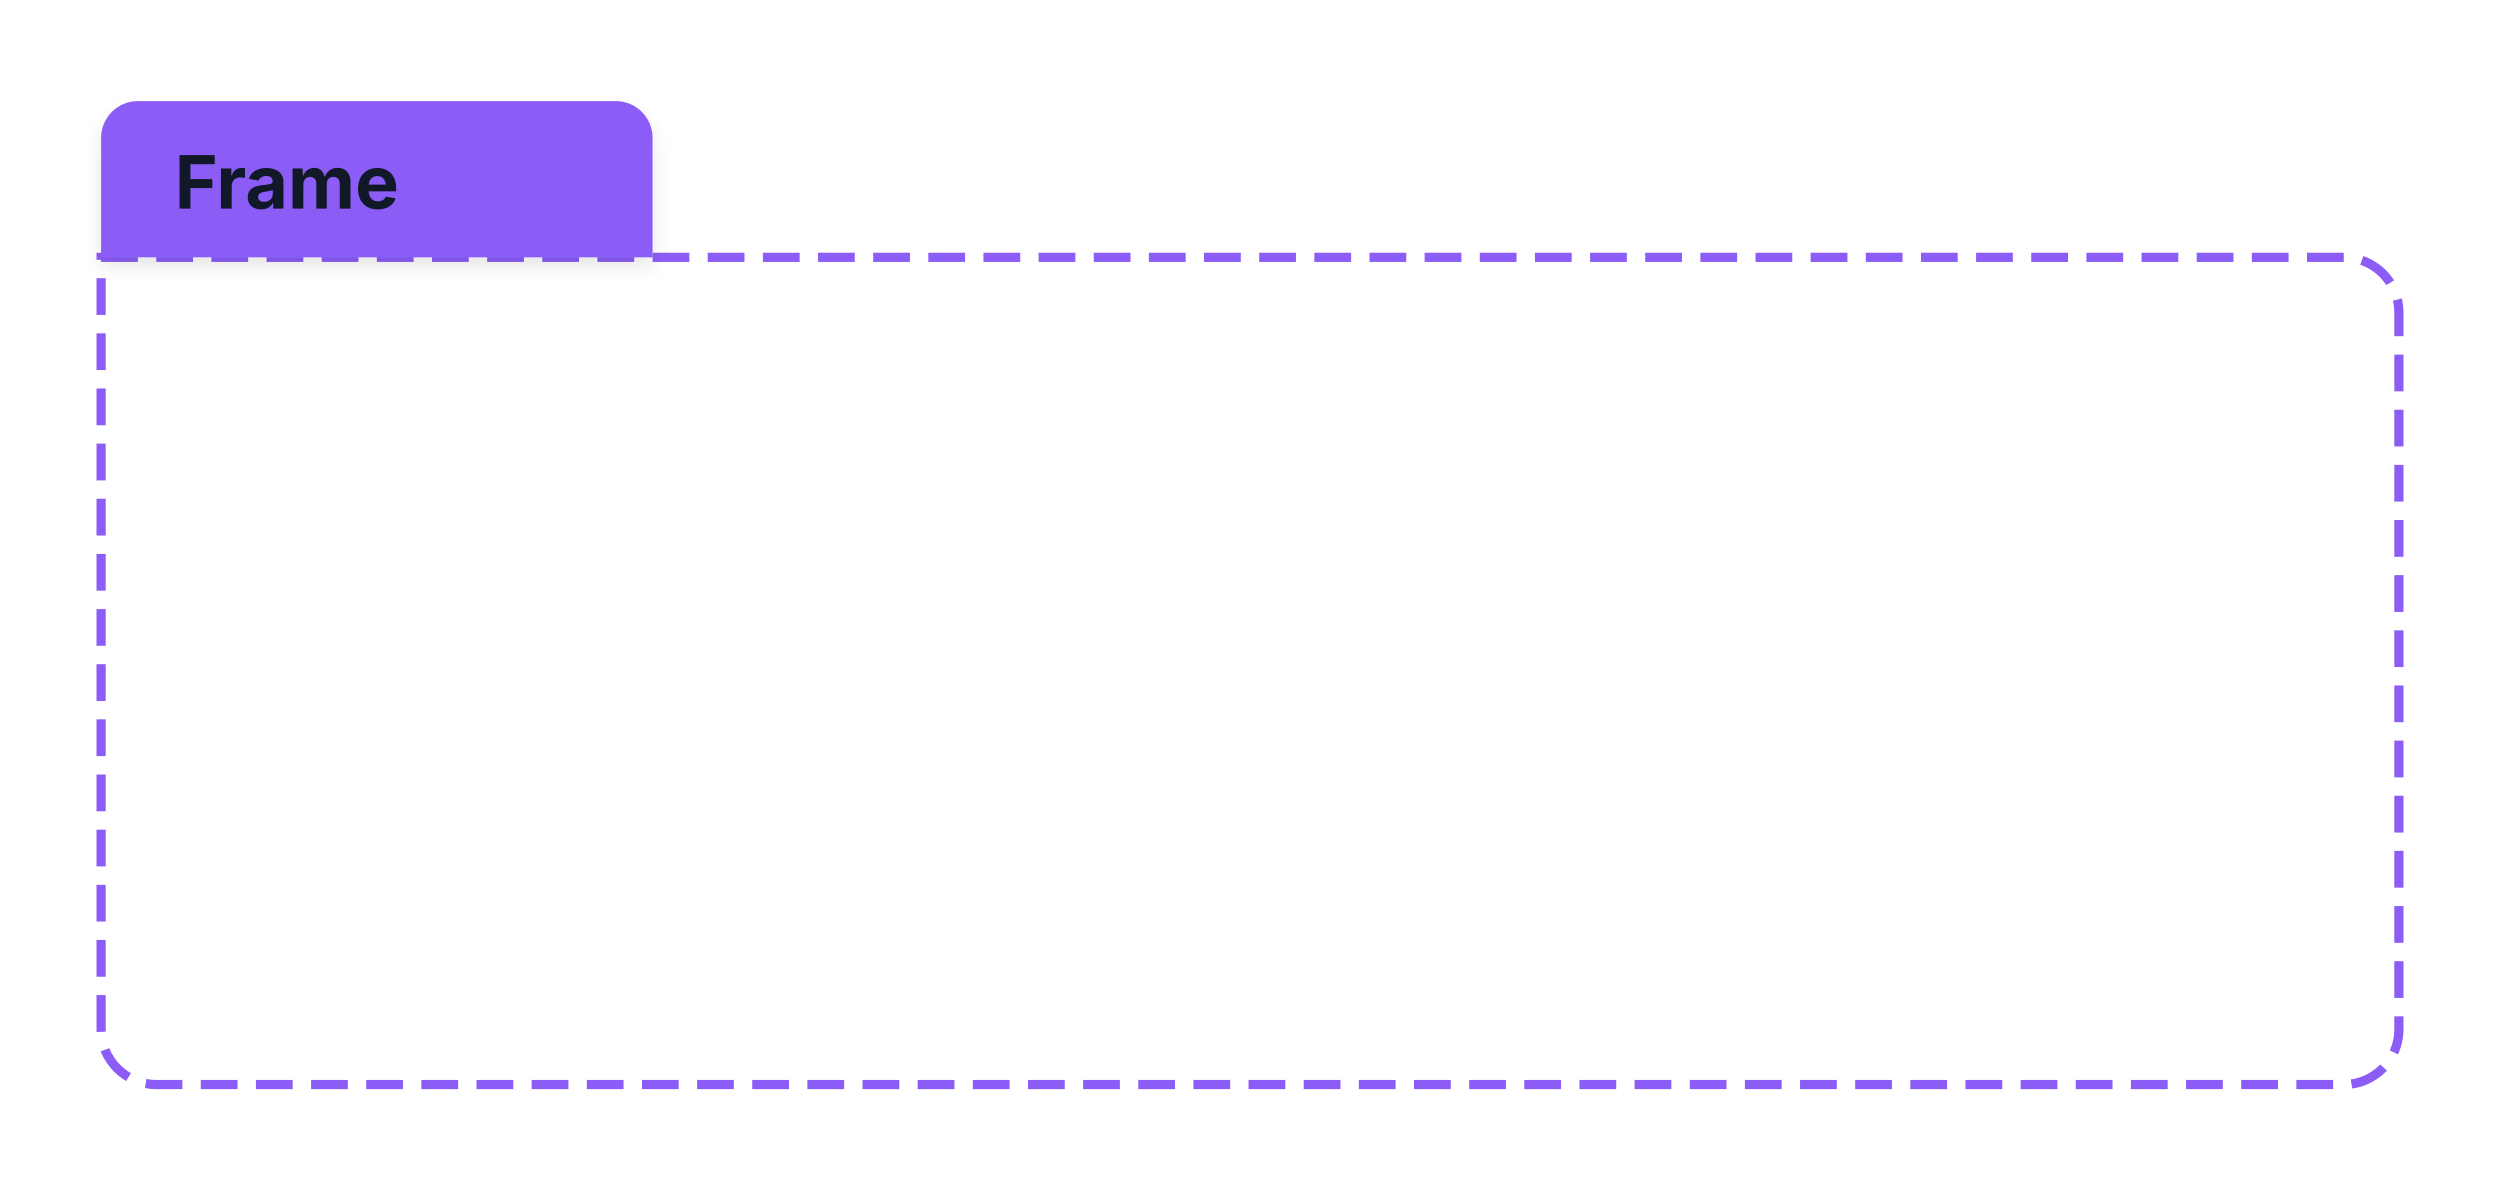
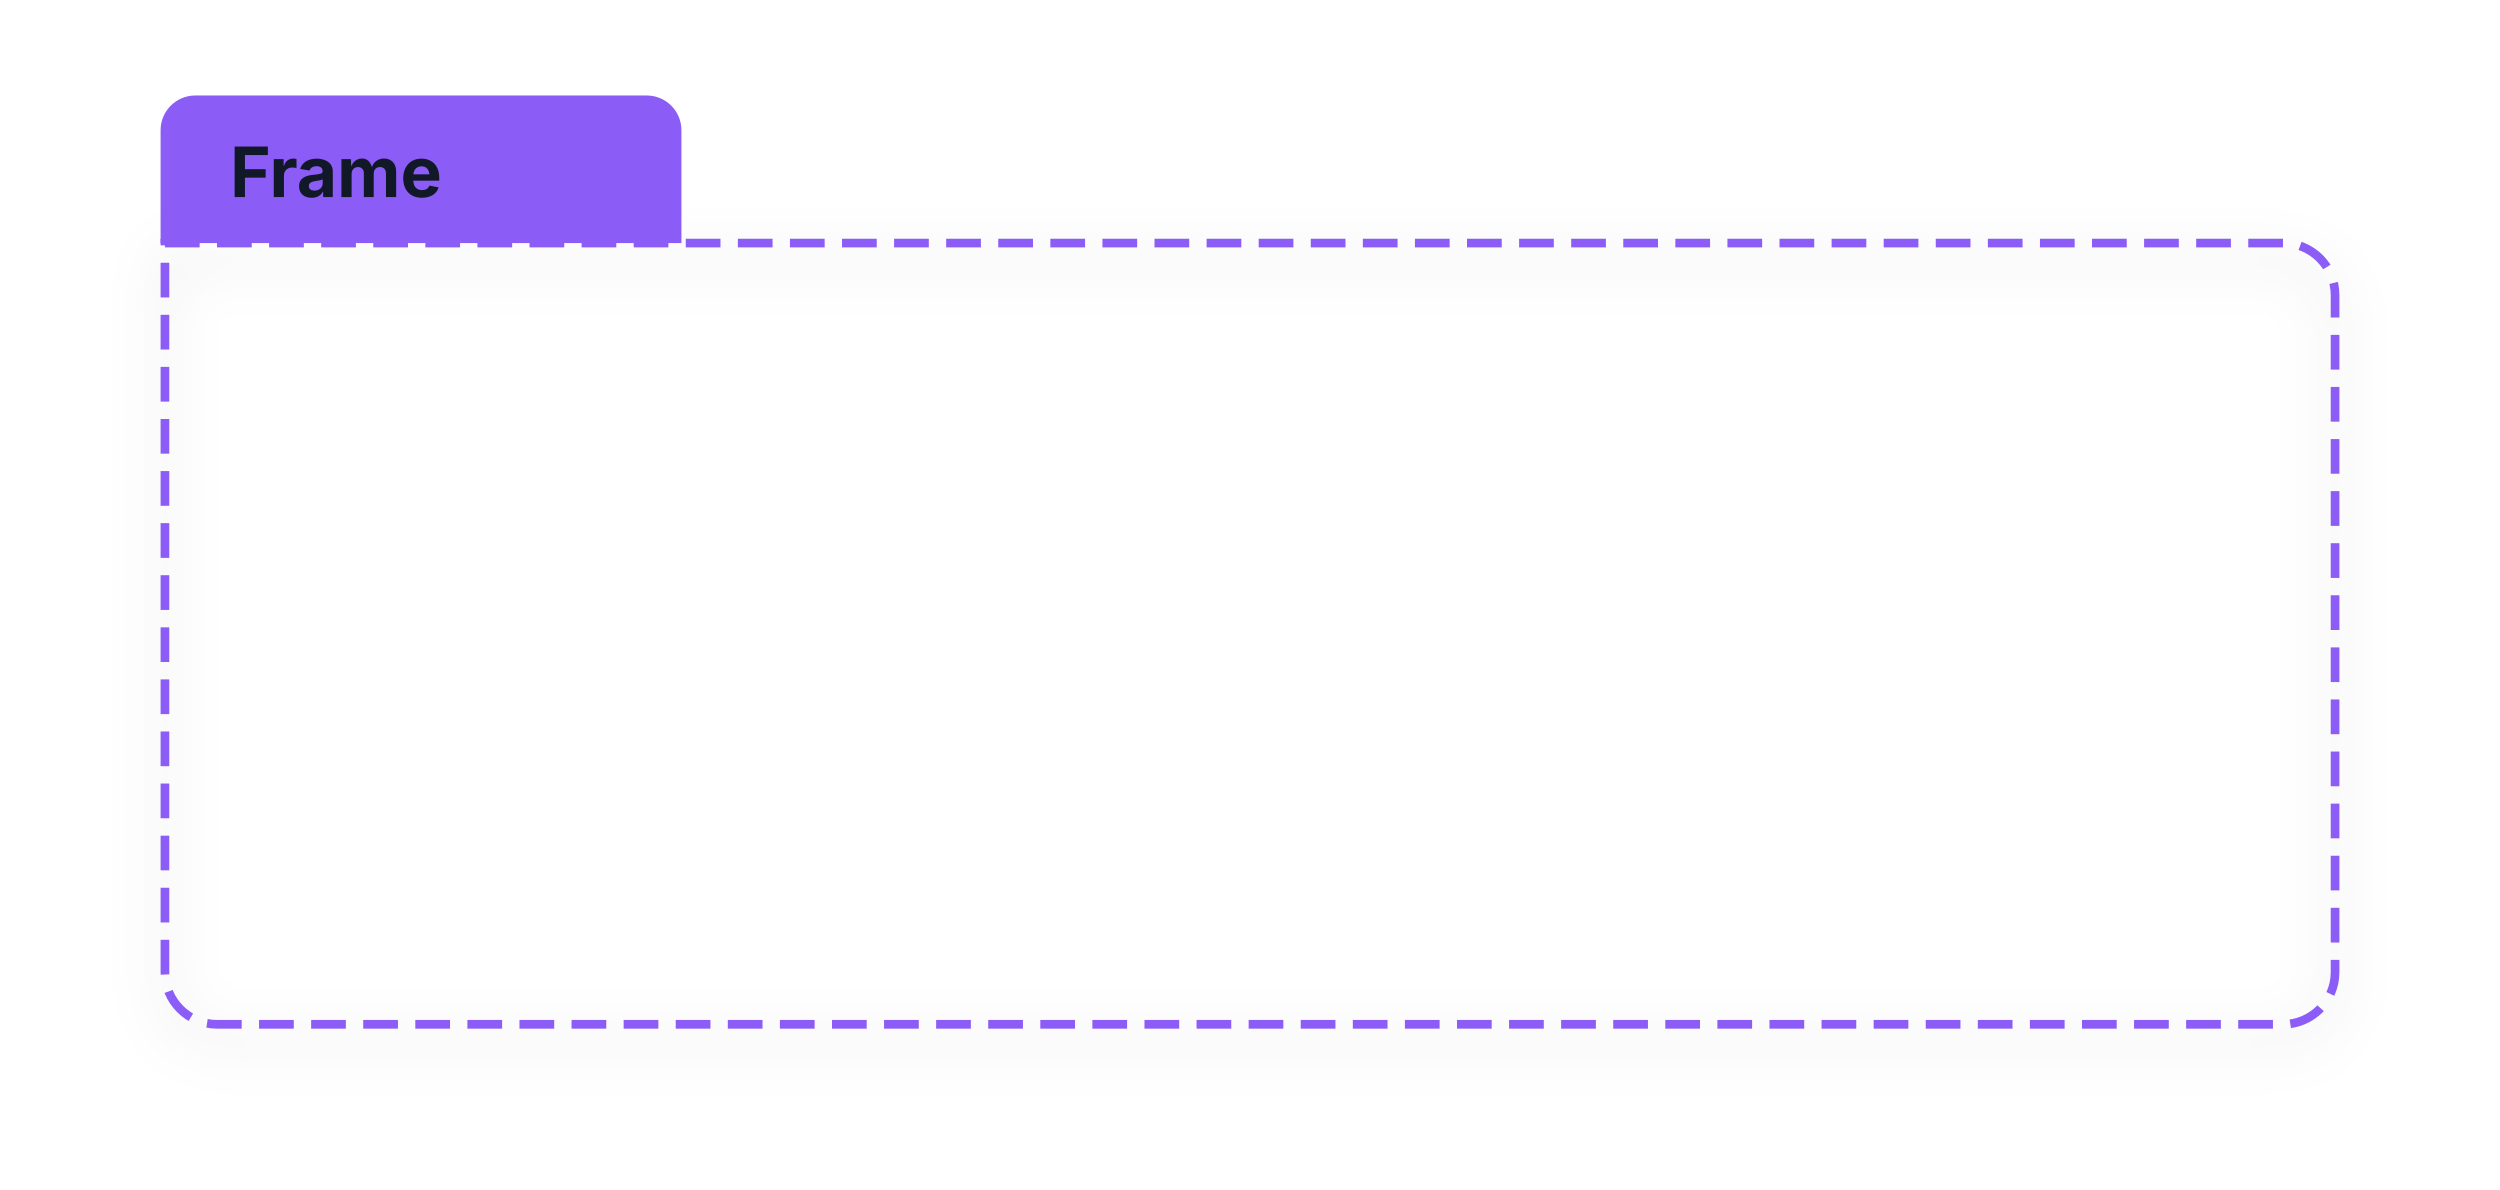
- <svg xmlns="http://www.w3.org/2000/svg" width="544px" height="258px" viewBox="-42 -76 544 258" role="img" data-sf-contract="1">
+ <svg xmlns="http://www.w3.org/2000/svg" width="576px" height="274px" viewBox="-58 -76 576 274" role="img" data-sf-contract="1">
  <defs>
-     <filter id="sf-shadow-frame-tab-frame-0" x="-50%" y="-50%" width="200%" height="200%">
-       <feDropShadow dx="0" dy="2" stdDeviation="2" flood-color="#000000" flood-opacity="0.1" />
+     <filter id="sf-shadow-frame-frame-0" x="-50%" y="-50%" width="200%" height="200%">
+       <feDropShadow dx="0" dy="4" stdDeviation="6" flood-color="#000000" flood-opacity="0.2" />
    </filter>
  </defs>
-   <path id="sf-frame-frame" data-sf-role="frame" data-sf-id="frame" data-sf-primary="true" data-sf-corner-radius="12" data-sf-square-corner="topLeft" tabindex="0" aria-label="Frame" fill="transparent" stroke="#8b5cf6" stroke-width="2" stroke-dasharray="8 4" d="M -20 -20 H 468 A 12 12 0 0 1 480 -8 V 148 A 12 12 0 0 1 468 160 H -8 A 12 12 0 0 1 -20 148 V -20 Z" />
-   <path id="sf-frame-tab-frame" data-sf-role="frame" data-sf-id="frame" fill="#8b5cf6" stroke="none" filter="url(#sf-shadow-frame-tab-frame-0)" d="M -20 -46 A 8 8 0 0 1 -12 -54 H 92 A 8 8 0 0 1 100 -46 V -20 H -20 Z" />
-   <text id="sf-frame-title-frame" data-sf-role="frame" data-sf-id="frame" x="-4" y="-30.6" font-family="Inter, -apple-system, BlinkMacSystemFont, 'Segoe UI', sans-serif" font-size="16px" font-weight="bold" fill="#111827" text-anchor="start" data-sf-valign="middle" data-sf-line-height="1.2">
-     <tspan x="-4" font-size="16px">Frame</tspan>
+   <path id="sf-frame-frame" data-sf-role="frame" data-sf-id="frame" data-sf-primary="true" data-sf-corner-radius="12" data-sf-square-corner="topLeft" tabindex="0" aria-label="Frame" fill="transparent" stroke="#8b5cf6" stroke-width="2" stroke-dasharray="8 4" filter="url(#sf-shadow-frame-frame-0)" d="M -20 -20 H 468 A 12 12 0 0 1 480 -8 V 148 A 12 12 0 0 1 468 160 H -8 A 12 12 0 0 1 -20 148 V -20 Z" />
+   <path id="sf-frame-tab-frame" data-sf-role="frame" data-sf-id="frame" fill="#8b5cf6" stroke="none" d="M -21 -46 A 8 8 0 0 1 -13 -54 H 91 A 8 8 0 0 1 99 -46 V -20 H -21 Z" />
+   <text id="sf-frame-title-frame" data-sf-role="frame" data-sf-id="frame" x="-5" y="-30.6" font-family="Inter, -apple-system, BlinkMacSystemFont, 'Segoe UI', sans-serif" font-size="16px" font-weight="bold" fill="#111827" text-anchor="start" data-sf-valign="middle" data-sf-line-height="1.2">
+     <tspan x="-5" font-size="16px">Frame</tspan>
  </text>
</svg>
